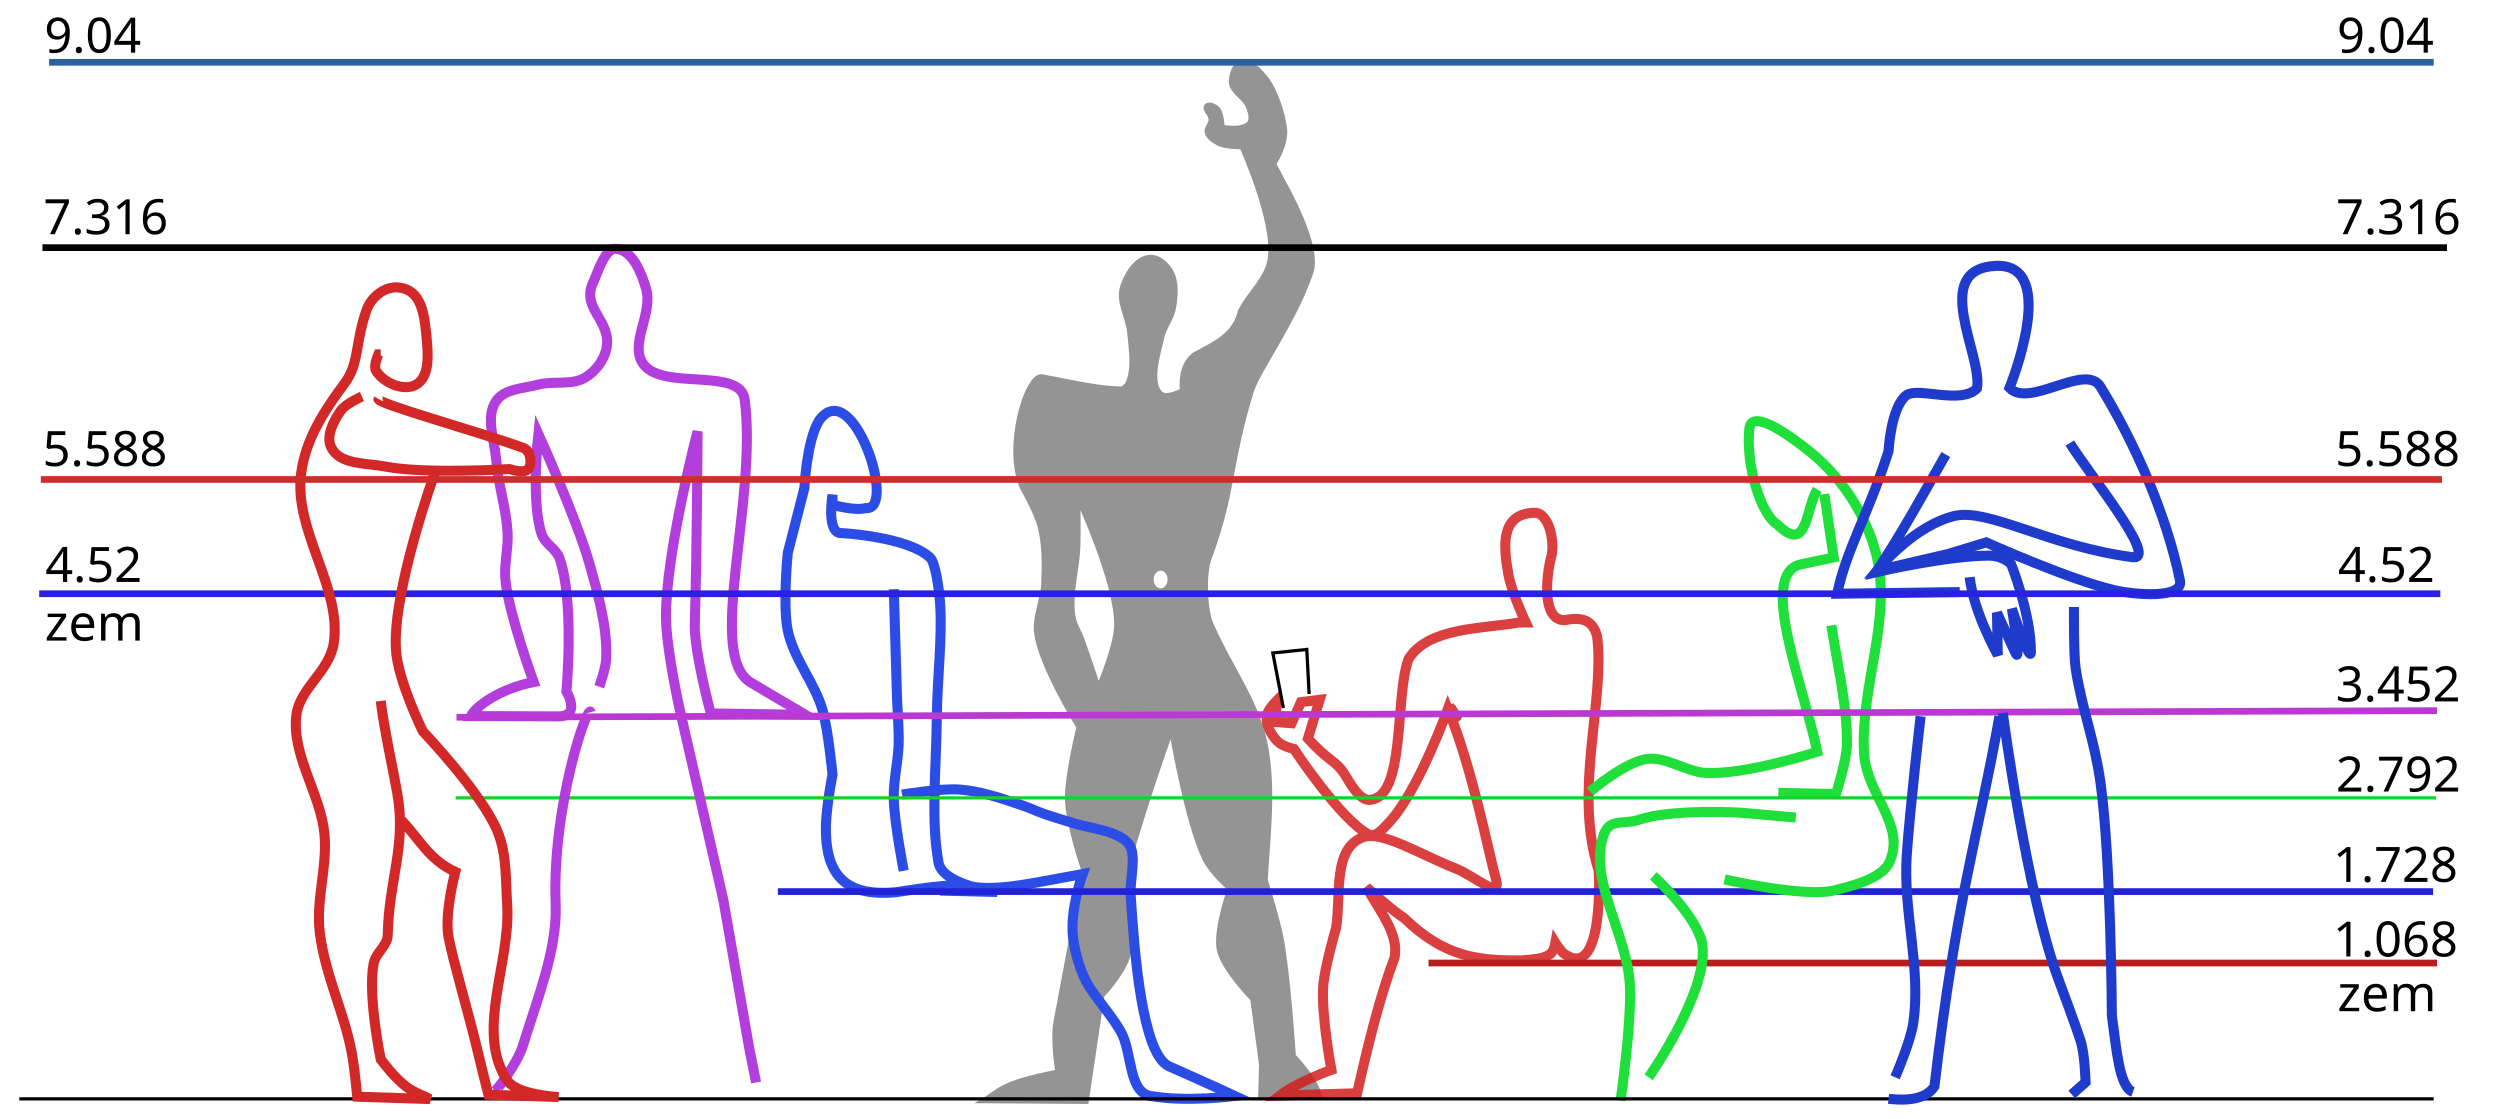
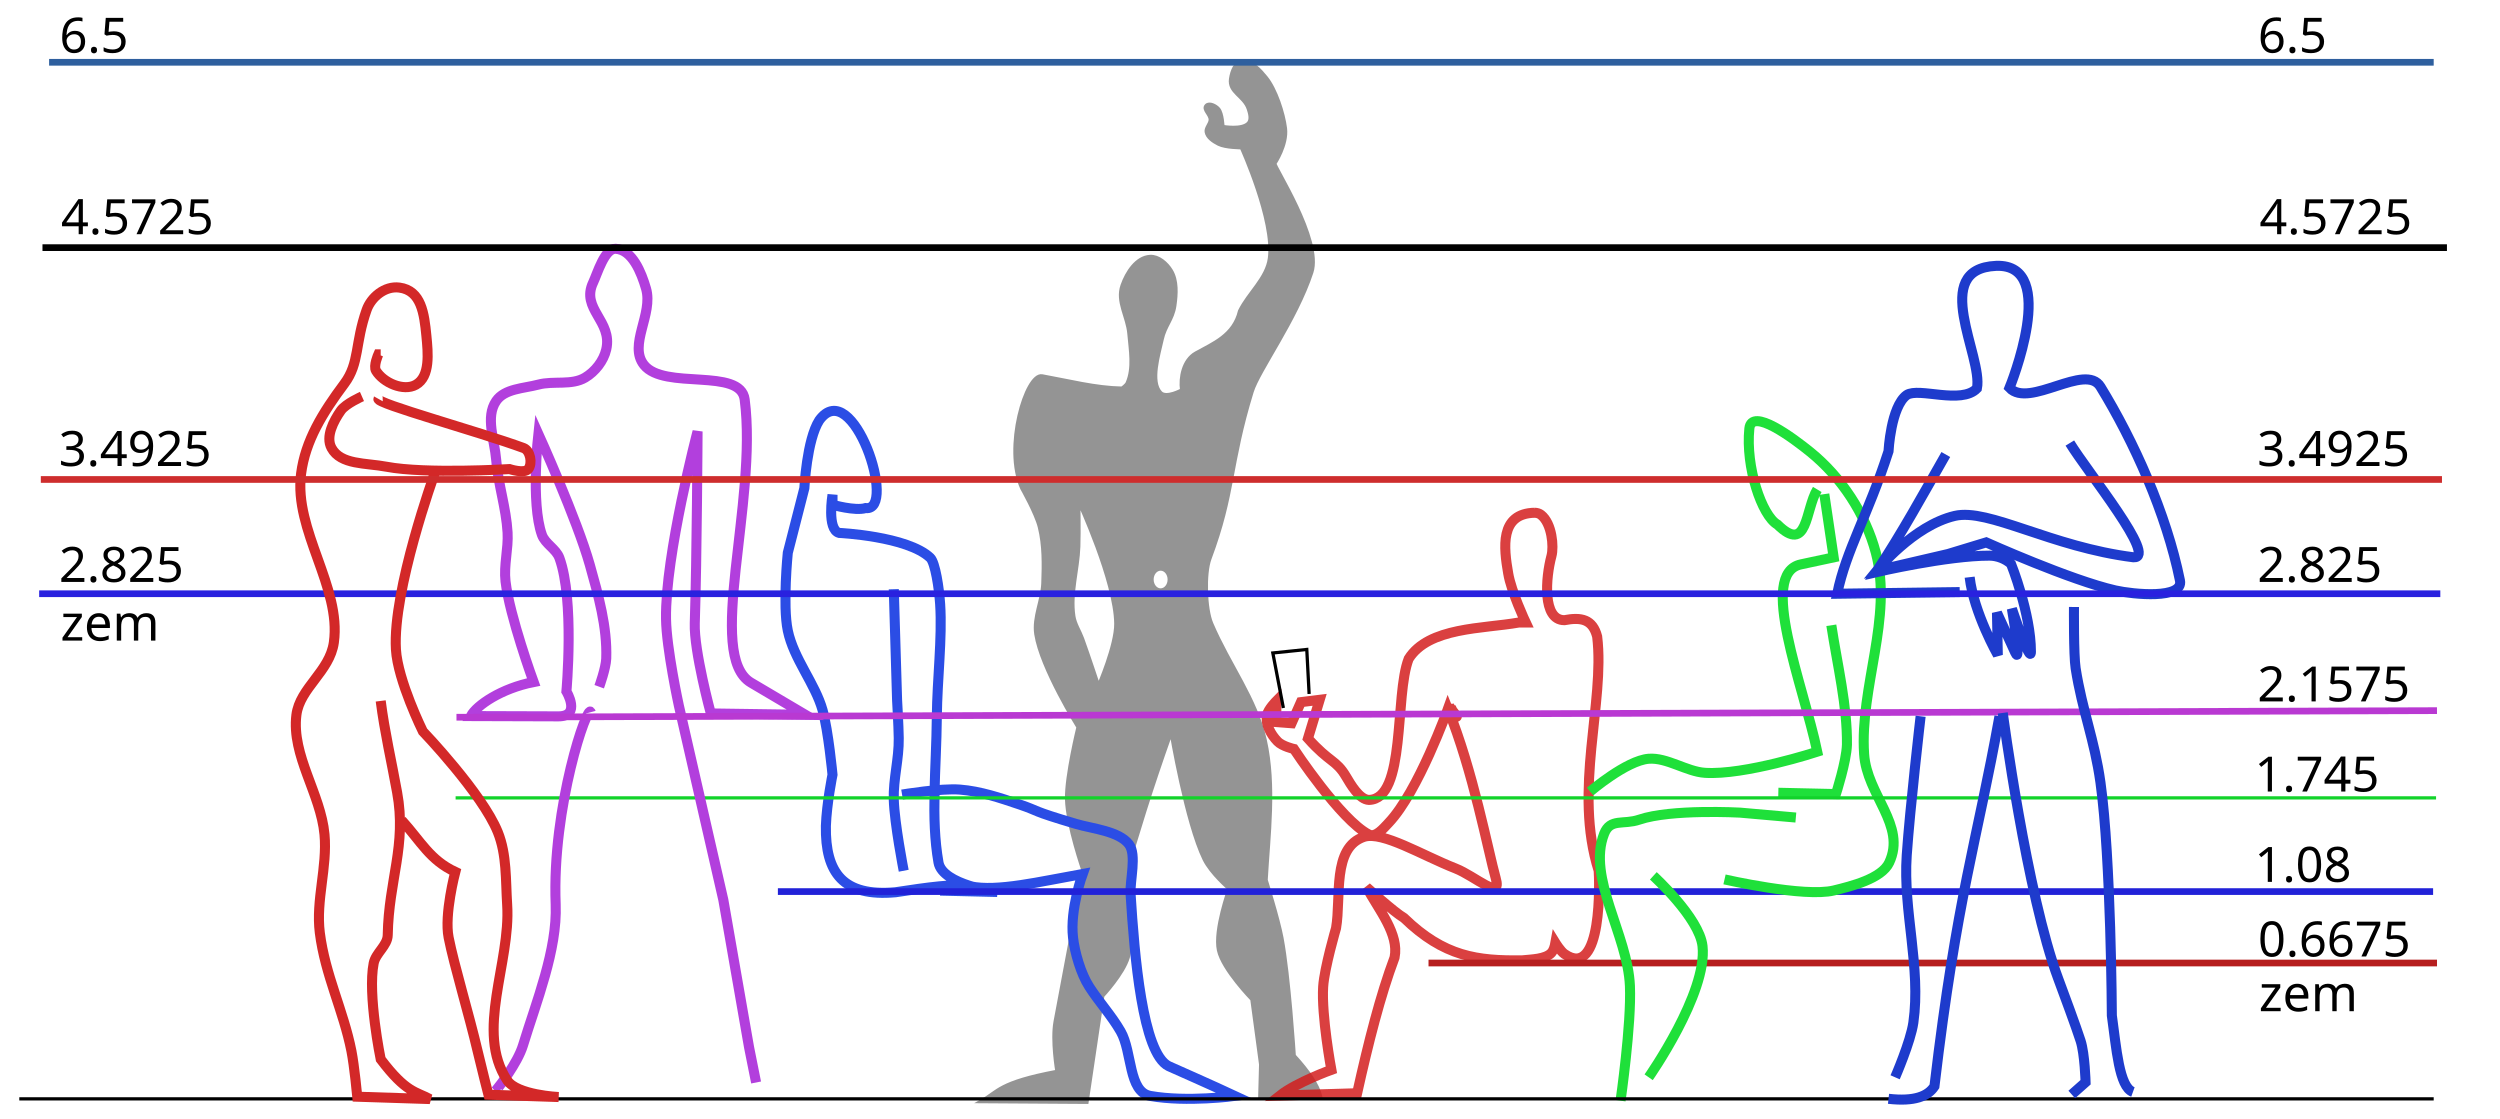
<svg xmlns="http://www.w3.org/2000/svg" width="210.615mm" height="94.224mm" viewBox="0 0 746.272 333.863" id="svg2" version="1.1">
  <defs id="defs4" />
  <g id="layer1" transform="translate(666.8598,-290.8749)">
    <path style="opacity:0.419;fill:#000000;fill-rule:evenodd;stroke:#000000;stroke-width:1.03px;stroke-linecap:butt;stroke-linejoin:miter;stroke-opacity:1" d="m -295.757,309.262 c -2.377,0.028 -3.365,2.772 -3.728,5.121 -0.631,4.076 4.013,5.116 5.301,9.034 0.436,1.328 0.925,3.146 0,4.194 -1.865,2.112 -7.646,1.048 -7.646,1.048 0,0 -0.141,-3.894 -1.266,-5.242 -0.816,-0.976 -2.789,-1.969 -3.669,-1.05 -1.147,1.197 1.32,2.694 1.202,4.348 -0.083,1.169 -1.39,2.359 -1.202,3.517 0.277,1.708 2.126,2.887 3.669,3.669 2.05,1.039 6.815,1.05 6.815,1.05 0,0 9.901,21.77 8.39,33.028 -0.802,5.972 -6.264,10.315 -8.913,15.728 -1.75,7.288 -7.83,9.647 -13.107,12.582 -3.714,2.082 -4.719,7.339 -4.194,11.009 0,0 -4.595,2.549 -6.292,0.786 -3.153,-3.276 -0.547,-11.455 0.416,-15.899 0.88,-4.06 3.181,-5.94 3.778,-10.051 0.505,-3.476 0.762,-7.475 -1.048,-10.486 -1.298,-2.16 -3.775,-4.328 -6.292,-4.194 -4.089,0.218 -6.973,4.741 -8.324,8.606 -1.706,4.886 1.599,9.304 2.034,14.461 0.412,4.879 1.429,10.19 -0.525,14.68 -0.296,0.68 -1.573,1.573 -1.573,1.573 -7.951,-0.153 -15.903,-2.244 -23.854,-3.671 -4.776,-0.857 -11.521,21.468 -6.028,33.553 0,0 4.219,7.436 5.242,11.534 1.356,5.436 1.259,11.176 1.05,16.775 -0.191,5.112 -2.872,10.148 -2.098,15.205 1.549,10.123 12.582,27.784 12.582,27.784 0,0 -3.575,14.539 -3.407,21.494 0.187,7.754 4.98,21.494 4.98,21.494 0,0 -5.366,28.873 -8.388,44.825 -1.074,5.669 0.525,14.941 0.525,14.941 -17.452,3.288 -17.467,5.978 -22.798,8.981 l 31.71,0.212 4.717,-31.738 c 0,0 6.201,-6.624 7.601,-11.532 2.218,-7.776 -0.784,-24.64 -0.784,-24.64 3.509,-12.086 7.362,-24.863 13.63,-42.466 0,0 4.497,26.912 9.871,37.873 2.078,4.24 7.43,8.786 7.43,8.786 0,0 -4.459,12.284 -3.146,18.348 1.251,5.779 9.961,14.68 9.961,14.68 l 2.621,19.396 -0.261,9.699 18.087,-0.261 c -0.811,-3.295 -3.558,-7.366 -7.863,-12.059 0,0 -1.503,-23.553 -3.671,-35.124 -1.101,-5.875 -4.719,-17.3 -4.719,-17.3 0.748,-13.22 2.745,-28.116 -0.262,-41.679 -2.767,-12.482 -10.671,-22.424 -15.989,-34.862 -1.856,-4.341 -2.179,-14.976 -0.525,-19.398 7.34,-19.627 5.859,-27.924 12.582,-49.803 1.922,-6.254 13.183,-21.459 17.825,-35.649 3.155,-9.643 -11.442,-31.839 -11.009,-32.505 0,0 3.747,-5.6 3.144,-10.484 -0.547,-4.432 -2.82,-11.597 -5.767,-15.205 -1.748,-2.14 -4.052,-4.749 -6.815,-4.717 z m -49.112,131.434 c 0,0 10.969,23.665 11.121,36.329 0.077,6.416 -5.19,18.536 -5.19,18.536 0,0 -3.117,-9.425 -4.819,-14.086 -0.819,-2.242 -2.239,-4.314 -2.595,-6.674 -1.035,-6.86 1.235,-13.825 1.482,-20.758 0.159,-4.446 0,-13.346 0,-13.346 z m 24.467,20.018 c 1.433,10e-5 2.595,1.411 2.595,3.152 -4.9e-4,1.74 -1.162,3.15 -2.595,3.15 -1.433,-1.1e-4 -2.594,-1.41 -2.595,-3.15 -4.3e-4,-1.741 1.161,-3.152 2.595,-3.152 z" id="path3358" />
    <path id="path3366" d="m -208.692,443.934 c -10.609,0.163 -9.26,10.529 -7.96,18.09 0.914,5.509 5.242,14.68 5.242,14.68 l -2.096,0 c -10.608,1.895 -26.893,1.329 -32.857,10.835 -4.266,11.008 -0.66,41.946 -11.885,42.119 -2.813,-0.117 -5.381,-4.567 -6.816,-6.99 -2.993,-5.054 -4.834,-4.044 -11.361,-11.361 l 3.495,-11.533 -5.593,0.698 -2.796,6.293 -4.544,-0.351 2e-4,-6.291 c 0,0 -2.509,2.539 -2.796,4.195 -0.492,2.84 1.15,5.785 3.146,7.864 1.43,1.489 4.893,2.271 4.893,2.271 0,0 13.999,21.272 22.37,25.517 2.05,1.039 4.36,-1.828 5.942,-3.495 8.789,-9.263 17.661,-33.993 17.661,-33.993 7.474,18.302 12.007,42.434 14.284,50.584 1.968,6.933 -5.962,-0.559 -12.022,-2.961 -10.105,-3.979 -21.683,-11.139 -27.265,-9.437 -9.689,3.188 -6.792,18.037 -8.389,27.265 0,0 -3.484,11.888 -3.844,17.475 -0.556,8.632 2.447,24.819 2.447,24.819 0,0 -10.292,3.687 -15.379,7.688 l 23.069,-0.698 c 3.38,-15.141 6.887,-29.077 11.185,-40.547 1.367,-6.991 -4.576,-13.982 -8.389,-20.973 0,0 8.232,7.452 11.198,9.195 12.009,11.621 21.929,12.835 35.291,12.651 2.642,-0.283 6.956,-0.3 8.738,-2.271 0.604,-0.668 0.949,-1.769 1.161,-2.945 0,0 1.527,2.478 2.684,3.295 11.566,8.166 10.427,-22.593 10.242,-24.843 -7.639,-24.083 1.917,-50.121 -0.454,-69.881 -1.366,-5.23 -4.78,-5.836 -9.788,-4.895 -6.645,0 -5.597,-12.66 -3.844,-19.224 0.717,-2.685 0.181,-9.653 -3.146,-12.233 -0.518,-0.402 -1.15,-0.578 -1.826,-0.613 z m -25.088,56.889 c -0.863,1.66 4.768,7.542 -0.467,0.897 z" style="opacity:0.838;fill:none;fill-rule:evenodd;stroke:#d31b1b;stroke-width:3;stroke-linecap:butt;stroke-linejoin:miter;stroke-opacity:1" />
    <path style="fill:none;fill-rule:evenodd;stroke:#000000;stroke-width:0.971px;stroke-linecap:butt;stroke-linejoin:miter;stroke-opacity:1" d="m -283.764,502.22 -3.146,-16.428 10.137,-1.049 0.699,13.282 0,0" id="path3370" />
    <path style="fill:none;fill-rule:evenodd;stroke:#b61e1e;stroke-width:2;stroke-linecap:butt;stroke-linejoin:miter;stroke-opacity:1" d="m 60.608,578.342 -301.042,0" id="path3377" />
    <path id="path3381" style="fill:none;fill-rule:evenodd;stroke:#2b4de5;stroke-width:3;stroke-linecap:butt;stroke-linejoin:miter;stroke-opacity:1" d="m -400.06,466.76 0.989,33.12 c 0,0 0.442,7.491 0.494,11.369 0.084,6.204 -1.66,12.176 -1.483,18.29 0.206,7.151 2.966,21.256 2.966,21.256 m 10.875,5.932 17.037,0.41 c 0,0 -16.343,-2.031 -17.531,-8.813 -2.345,-13.389 -0.647,-27.517 -0.494,-43.5 0.107,-11.209 1.658,-23.387 0.989,-33.614 -0.308,-4.708 -1.452,-12.409 -2.966,-13.841 -6.824,-6.455 -27.188,-7.415 -27.188,-7.415 -3.711,-1.012 -1.977,-11.369 -1.977,-11.369 l 0,2.966 c 0,0 6.71,1.928 9.886,0.989 9.657,1.167 -3.881,-39.95 -13.841,-26.199 -3.742,5.817 -4.449,20.267 -4.449,20.267 l -4.943,19.279 c 0,0 -1.586,15.653 0,23.233 1.768,8.45 8.176,15.829 10.381,23.727 1.748,6.262 2.966,19.279 2.966,19.279 0,0 -1.745,8.572 -1.977,15.324 -0.213,14.061 5.203,21.162 20.761,19.773 9.405,-1.428 18.023,-2.694 22.389,-1.773 7.994,1.688 20.661,-1.393 33.494,-3.69 0,0 -3.844,10.591 -2.871,18.979 0.528,4.548 2.35,10.807 4.823,14.66 2.939,4.578 6.676,8.633 9.392,13.347 3.534,6.132 2.227,18.099 8.898,19.279 10.946,1.935 25.21,0 25.21,0 -5.913,-2.763 -19.773,-8.898 -19.773,-8.898 -7.825,-3.807 -10.214,-33.011 -11.369,-51.409 -0.248,-3.947 1.901,-11.683 -0.494,-14.83 -3.003,-3.944 -10.98,-4.646 -15.733,-6.052 -13.975,-4.134 -10.601,-3.681 -16.892,-5.812 -5.791,-1.961 -11.701,-3.962 -17.796,-4.449 -5.77,-0.461 -17.301,1.483 -17.301,1.483" />
    <path style="fill:none;fill-rule:evenodd;stroke:#2121d8;stroke-width:2;stroke-linecap:butt;stroke-linejoin:miter;stroke-opacity:1" d="m -434.656,557.018 494.099,0" id="path3384" />
    <path id="path3394" style="fill:none;fill-rule:evenodd;stroke:#1fe03a;stroke-width:3;stroke-linecap:butt;stroke-linejoin:miter;stroke-opacity:1" d="m -173.324,552.324 c 0,0 13.74,12.491 14.681,20.972 1.556,14.021 -16.079,39.148 -16.079,39.148 m 43.936,-77.526 -16.672,-1.469 c 0,0 -20.554,-1.146 -30.06,2.097 -4.771,1.628 -8.64,-0.496 -10.486,4.194 -5.174,13.149 7.028,30.092 7.69,45.44 0.494,11.446 -2.796,34.255 -2.796,34.255 m 62.917,-141.912 c 1.808,11.873 4.809,24.139 4.663,35.653 -0.161,5.03 -3.292,14.734 -3.292,14.734 l -17.194,-0.389 m 13.725,-89.145 2.796,18.875 -9.787,2.097 c -12.872,2.758 0.732,35.984 4.894,55.926 0,0 -21.652,7.08 -33.556,6.292 -5.443,-0.36 -11.341,-4.635 -16.778,-4.194 -6.655,0.539 -17.477,9.787 -17.477,9.787 m 67.81,-90.181 c -3.649,6.059 -2.779,19.429 -11.884,10.486 -4.679,-2.674 -9.565,-17.213 -8.389,-28.662 0.664,-6.457 13.13,2.907 18.176,6.991 9.295,7.522 16.505,18.504 19.574,30.06 5.152,19.402 -4.818,40.09 -3.495,60.12 0.813,12.313 12.73,21.228 7.485,32.397 -2.261,4.815 -11.353,7.059 -16.521,8.316 -8.833,2.149 -32.634,-3.302 -32.634,-3.302" />
    <path style="fill:none;fill-rule:evenodd;stroke:#12d32a;stroke-width:0.971px;stroke-linecap:butt;stroke-linejoin:miter;stroke-opacity:1" d="m -530.856,529.049 591.183,0" id="path3397" />
    <path id="path3401" style="fill:none;fill-rule:evenodd;stroke:#b23fdd;stroke-width:3;stroke-linecap:butt;stroke-linejoin:miter;stroke-opacity:1" d="m -490.526,503.475 c -0.825,-3.027 -11.627,28.142 -10.46,57.404 0.539,13.507 -5.801,29.103 -9.754,42.029 -1.663,5.44 -7.315,12.499 -7.315,12.499 l 0.699,0.699 m 76.199,-2.097 -2.097,-10.486 -7.69,-44.042 -13.282,-58.023 c 0,0 -3.69,-16.993 -3.82,-25.866 -0.278,-19.056 9.413,-55.926 9.413,-55.926 0,0 -0.183,37.686 -0.832,57.271 -0.272,8.204 4.786,26.907 4.786,26.907 l 28.253,0.41 -16.257,-9.604 c -13.675,-8.078 2.072,-53.813 -1.884,-84.517 -1.243,-9.646 -24.018,-2.711 -30.06,-10.331 -4.72,-5.952 2.831,-15.141 0.614,-22.78 -1.39,-4.789 -4.107,-11.636 -9.088,-11.884 -3.265,-0.162 -5.452,7.424 -6.701,10.063 -3.755,7.931 5.891,11.45 3.905,19.998 -0.791,3.405 -3.29,6.598 -6.292,8.389 -4.047,2.415 -9.427,0.886 -13.982,2.097 -4.349,1.157 -10.042,1.179 -12.583,4.894 -3.289,4.808 -0.452,11.669 0,17.477 0.57,7.33 2.995,14.451 3.411,21.791 0.275,4.85 -1.172,9.735 -0.614,14.561 1.194,10.334 8.389,30.06 8.389,30.06 -9.635,1.889 -17.028,6.954 -18.755,10.161 l 26.12,0.085 c 6.92,0.022 2.422,-7.45 2.422,-7.45 0,0 2.462,-27.352 -2.097,-39.847 -0.989,-2.71 -4.252,-4.187 -5.218,-6.906 -3.366,-9.475 -1.073,-30.145 -1.073,-30.145 0,0 11.589,25.65 15.38,39.148 2.559,9.11 5.233,18.506 4.894,27.963 -0.103,2.881 -2.097,8.389 -2.097,8.389" />
    <path style="fill:none;fill-rule:evenodd;stroke:#000000;stroke-width:0.971px;stroke-linecap:butt;stroke-linejoin:miter;stroke-opacity:1" d="m -661.1,618.894 720.72,0" id="path3404" />
    <path style="fill:none;fill-rule:evenodd;stroke:#b939d2;stroke-width:2;stroke-linecap:butt;stroke-linejoin:miter;stroke-opacity:1" d="M -530.6,504.978 60.603,503.001" id="path3406" />
    <path id="path3418" style="fill:none;fill-rule:evenodd;stroke:#1e3bcc;stroke-width:3;stroke-linecap:butt;stroke-linejoin:miter;stroke-opacity:1" d="m -69.015,503.69 c 0,0 7.136,54.109 16.576,79.392 1.444,3.868 5.4,14.56 6.657,18.494 1.263,3.952 1.483,12.358 1.483,12.358 l -4.122,3.66 m -54.702,1.284 c 7.748,0.878 11.754,-0.739 13.709,-3.723 6.712,-56.713 12.698,-73.039 19.41,-110.465 m -23.532,0 c 0,0 -3.186,27.496 -4.15,41.523 -1.141,16.616 4.319,33.437 1.977,49.926 -0.806,5.675 -5.438,16.313 -5.438,16.313 m 53.387,-140.387 c 0,0 -0.119,14.38 0.494,18.29 2.014,12.835 5.623,21.24 7.415,34.108 3.182,22.848 3.397,69.568 3.397,69.568 1.373,9.777 2.158,21.321 6.295,22.807 M -78.902,463.166 c 1.24,10.662 8.403,23.233 8.403,23.233 l -0.247,-12.605 5.438,11.864 c 1.998,4.36 -0.989,-13.1 -0.989,-13.1 0,0 5.685,17.053 5.685,12.852 1e-5,-11.369 -5.932,-26.199 -5.932,-26.199 -1.703,-1.538 -4.131,-2.466 -6.426,-2.472 -12.572,-0.029 -33.861,4.943 -33.861,4.943 7.989,-12.149 13.874,-22.985 20.813,-35.129 m 37.022,-3.428 c 5.471,8.931 26.35,34.474 19.031,34.108 -24.674,-3.08 -43.314,-14.724 -53.387,-12.358 -12.381,2.908 -23.233,16.313 -23.233,16.313 l 21.256,-4.943 11.369,-3.46 c 0,0 25.186,11.299 38.557,14.335 5.324,1.209 20.423,2.689 19.279,-2.966 -4.048,-20 -13.765,-41.567 -23.727,-57.836 -4.482,-7.319 -21.264,6.572 -27.156,0.331 0,0 15.193,-37.147 -3.986,-36.416 -20.03,0.894 -3.841,27.073 -5.732,36.58 -4.692,4.896 -17.339,-0.403 -20.961,1.977 -4.761,3.464 -5.438,16.807 -5.438,16.807 -6.309,19.501 -12.582,29.355 -15.324,42.512 l 36.58,-0.494" />
    <path style="fill:none;fill-rule:evenodd;stroke:#2921df;stroke-width:2;stroke-linecap:butt;stroke-linejoin:miter;stroke-opacity:1" d="m 61.597,468.109 -716.766,0" id="path3421" />
    <path style="fill:none;fill-rule:evenodd;stroke:#000000;stroke-width:2;stroke-linecap:butt;stroke-linejoin:miter;stroke-opacity:1" d="m -654.18,364.796 717.754,0" id="path3423" />
    <path style="fill:#000080;fill-rule:evenodd;stroke:#2e5f9e;stroke-width:2;stroke-linecap:butt;stroke-linejoin:miter;stroke-opacity:1" d="m -652.203,309.467 711.822,0" id="path3425" />
    <path id="path3431" style="fill:none;fill-rule:evenodd;stroke:#d32828;stroke-width:3;stroke-linecap:butt;stroke-linejoin:miter;stroke-opacity:1" d="m -558.809,409.229 c 0,0 -4.84,2.134 -6.292,4.194 -2.214,3.141 -4.635,7.81 -2.796,11.185 2.768,5.08 10.175,4.405 16.428,5.593 11.685,2.219 36.701,0.699 36.701,0.699 0,0 4.426,1.454 5.593,0 1.344,-1.676 0.619,-5.552 -1.398,-6.292 -13.705,-5.022 -44.11,-13.3 -43.343,-14.681 m 16.778,22.37 c 0,0 -12.573,34.824 -11.535,52.431 0.547,9.287 8.039,24.468 8.039,24.468 0,0 17.691,18.48 22.37,30.06 2.729,6.753 2.329,14.403 2.796,21.671 1.121,17.441 -9.621,37.84 0,52.431 2.931,4.445 15.38,4.991 15.38,4.991 l -20.972,-0.699 c 0,0 -2.003,-7.808 -3.146,-12.681 -2.691,-11.472 -7.105,-25.967 -8.738,-34.255 -1.356,-6.878 1.993,-19.574 1.993,-19.574 -7.585,-3.536 -10.245,-9.06 -15.975,-15.38 m -6.292,-35.653 c 1.168,9.229 3.237,18.048 4.894,27.264 2.914,15.896 -2.488,26.074 -2.796,42.644 -0.058,3.126 -3.588,5.322 -4.194,8.389 -1.859,9.397 2.097,28.662 2.097,28.662 7.62,10.096 10.546,9.629 14.681,11.884 l -21.671,-0.699 c 0,0 -0.863,-9.137 -1.748,-13.632 -2.353,-11.952 -7.851,-22.725 -9.438,-35.303 -1.226,-9.721 2.296,-19.604 1.398,-29.361 -1.119,-12.157 -9.883,-23.536 -8.389,-35.653 0.995,-8.068 9.986,-12.994 11.185,-21.671 2.29,-16.575 -11.968,-33.381 -9.787,-50.333 1.27,-9.872 6.442,-18.214 12.933,-26.914 4.584,-6.145 3.077,-11.966 6.641,-22.021 1.317,-3.716 5.374,-7.227 9.787,-6.641 6.538,0.867 7.399,7.767 8.039,14.331 0.509,5.212 1.221,12.237 -3.146,14.681 -3.666,2.052 -9.707,-0.602 -11.884,-4.194 -0.854,-1.409 0.699,-4.894 0.699,-4.894 l 0.699,0" />
    <path style="fill:none;fill-rule:evenodd;stroke:#ce2d2d;stroke-width:2;stroke-linecap:butt;stroke-linejoin:miter;stroke-opacity:1" d="m 62.091,434.001 -716.766,0" id="path3421-1" />
-     <text xml:space="preserve" style="font-style:normal;font-variant:normal;font-weight:normal;font-stretch:normal;line-height:0%;font-family:Nakula;-inkscape-font-specification:'Nakula, Normal';text-align:start;letter-spacing:0px;word-spacing:0px;writing-mode:lr-tb;text-anchor:start;fill:#000000;fill-opacity:1;stroke:none;stroke-width:1px;stroke-linecap:butt;stroke-linejoin:miter;stroke-opacity:1" x="30.774" y="306.598" id="text4253">
-       <tspan id="tspan4255" x="30.774" y="306.598" style="font-size:14.566px;line-height:1">9.04</tspan>
+     <text xml:space="preserve" style="font-style:normal;font-variant:normal;font-weight:normal;font-stretch:normal;line-height:0%;font-family:Nakula;-inkscape-font-specification:'Nakula, Normal';text-align:start;letter-spacing:0px;word-spacing:0px;writing-mode:lr-tb;text-anchor:start;fill:#000000;fill-opacity:1;stroke:none;stroke-width:1px;stroke-linecap:butt;stroke-linejoin:miter;stroke-opacity:1" x="7.166" y="306.598" id="text4253">
+       <tspan id="tspan4255" x="7.166" y="306.598" style="font-size:14.566px;line-height:1">6.5</tspan>
    </text>
-     <text xml:space="preserve" style="font-style:normal;font-variant:normal;font-weight:normal;font-stretch:normal;line-height:0%;font-family:Nakula;-inkscape-font-specification:'Nakula, Normal';text-align:start;letter-spacing:0px;word-spacing:0px;writing-mode:lr-tb;text-anchor:start;fill:#000000;fill-opacity:1;stroke:none;stroke-width:1px;stroke-linecap:butt;stroke-linejoin:miter;stroke-opacity:1" x="30.482" y="360.777" id="text4257">
-       <tspan id="tspan4259" x="30.482" y="360.777" style="font-size:14.566px;line-height:1">7.316</tspan>
+     <text xml:space="preserve" style="font-style:normal;font-variant:normal;font-weight:normal;font-stretch:normal;line-height:0%;font-family:Nakula;-inkscape-font-specification:'Nakula, Normal';text-align:start;letter-spacing:0px;word-spacing:0px;writing-mode:lr-tb;text-anchor:start;fill:#000000;fill-opacity:1;stroke:none;stroke-width:1px;stroke-linecap:butt;stroke-linejoin:miter;stroke-opacity:1" x="7.593" y="360.777" id="text4257">
+       <tspan id="tspan4259" x="7.593" y="360.777" style="font-size:14.566px;line-height:1">4.5725</tspan>
    </text>
-     <text xml:space="preserve" style="font-style:normal;font-variant:normal;font-weight:normal;font-stretch:normal;line-height:0%;font-family:Nakula;-inkscape-font-specification:'Nakula, Normal';text-align:start;letter-spacing:0px;word-spacing:0px;writing-mode:lr-tb;text-anchor:start;fill:#000000;fill-opacity:1;stroke:none;stroke-width:1px;stroke-linecap:butt;stroke-linejoin:miter;stroke-opacity:1" x="30.248" y="429.985" id="text4261">
-       <tspan id="tspan4263" x="30.248" y="429.985" style="font-size:14.566px;line-height:1">5.588</tspan>
+     <text xml:space="preserve" style="font-style:normal;font-variant:normal;font-weight:normal;font-stretch:normal;line-height:0%;font-family:Nakula;-inkscape-font-specification:'Nakula, Normal';text-align:start;letter-spacing:0px;word-spacing:0px;writing-mode:lr-tb;text-anchor:start;fill:#000000;fill-opacity:1;stroke:none;stroke-width:1px;stroke-linecap:butt;stroke-linejoin:miter;stroke-opacity:1" x="6.952" y="429.985" id="text4261">
+       <tspan id="tspan4263" x="6.952" y="429.985" style="font-size:14.566px;line-height:1">3.4925</tspan>
    </text>
-     <text xml:space="preserve" style="font-style:normal;font-variant:normal;font-weight:normal;font-stretch:normal;line-height:0%;font-family:Nakula;-inkscape-font-specification:'Nakula, Normal';text-align:start;letter-spacing:0px;word-spacing:0px;writing-mode:lr-tb;text-anchor:start;fill:#000000;fill-opacity:1;stroke:none;stroke-width:1px;stroke-linecap:butt;stroke-linejoin:miter;stroke-opacity:1" x="31.03" y="464.59" id="text4265">
-       <tspan id="tspan4267" x="31.03" y="464.59" style="font-size:14.566px;line-height:1">4.52</tspan>
+     <text xml:space="preserve" style="font-style:normal;font-variant:normal;font-weight:normal;font-stretch:normal;line-height:0%;font-family:Nakula;-inkscape-font-specification:'Nakula, Normal';text-align:start;letter-spacing:0px;word-spacing:0px;writing-mode:lr-tb;text-anchor:start;fill:#000000;fill-opacity:1;stroke:none;stroke-width:1px;stroke-linecap:butt;stroke-linejoin:miter;stroke-opacity:1" x="6.995" y="464.59" id="text4265">
+       <tspan id="tspan4267" x="6.995" y="464.59" style="font-size:14.566px;line-height:1">2.825</tspan>
    </text>
-     <text xml:space="preserve" style="font-style:normal;font-variant:normal;font-weight:normal;font-stretch:normal;line-height:0%;font-family:Nakula;-inkscape-font-specification:'Nakula, Normal';text-align:start;letter-spacing:0px;word-spacing:0px;writing-mode:lr-tb;text-anchor:start;fill:#000000;fill-opacity:1;stroke:none;stroke-width:1px;stroke-linecap:butt;stroke-linejoin:miter;stroke-opacity:1" x="30.39" y="500.242" id="text4269">
-       <tspan id="tspan4271" x="30.39" y="500.242" style="font-size:14.566px;line-height:1">3.452</tspan>
+     <text xml:space="preserve" style="font-style:normal;font-variant:normal;font-weight:normal;font-stretch:normal;line-height:0%;font-family:Nakula;-inkscape-font-specification:'Nakula, Normal';text-align:start;letter-spacing:0px;word-spacing:0px;writing-mode:lr-tb;text-anchor:start;fill:#000000;fill-opacity:1;stroke:none;stroke-width:1px;stroke-linecap:butt;stroke-linejoin:miter;stroke-opacity:1" x="6.995" y="500.242" id="text4269">
+       <tspan id="tspan4271" x="6.995" y="500.242" style="font-size:14.566px;line-height:1">2.1575</tspan>
    </text>
-     <text xml:space="preserve" style="font-style:normal;font-variant:normal;font-weight:normal;font-stretch:normal;line-height:0%;font-family:Nakula;-inkscape-font-specification:'Nakula, Normal';text-align:start;letter-spacing:0px;word-spacing:0px;writing-mode:lr-tb;text-anchor:start;fill:#000000;fill-opacity:1;stroke:none;stroke-width:1px;stroke-linecap:butt;stroke-linejoin:miter;stroke-opacity:1" x="30.433" y="527.157" id="text4273">
-       <tspan id="tspan4275" x="30.433" y="527.157" style="font-size:14.566px;line-height:1">2.792</tspan>
+     <text xml:space="preserve" style="font-style:normal;font-variant:normal;font-weight:normal;font-stretch:normal;line-height:0%;font-family:Nakula;-inkscape-font-specification:'Nakula, Normal';text-align:start;letter-spacing:0px;word-spacing:0px;writing-mode:lr-tb;text-anchor:start;fill:#000000;fill-opacity:1;stroke:none;stroke-width:1px;stroke-linecap:butt;stroke-linejoin:miter;stroke-opacity:1" x="6.163" y="527.157" id="text4273">
+       <tspan id="tspan4275" x="6.163" y="527.157" style="font-size:14.566px;line-height:1">1.745</tspan>
    </text>
-     <text xml:space="preserve" style="font-style:normal;font-variant:normal;font-weight:normal;font-stretch:normal;line-height:0%;font-family:Nakula;-inkscape-font-specification:'Nakula, Normal';text-align:start;letter-spacing:0px;word-spacing:0px;writing-mode:lr-tb;text-anchor:start;fill:#000000;fill-opacity:1;stroke:none;stroke-width:1px;stroke-linecap:butt;stroke-linejoin:miter;stroke-opacity:1" x="29.601" y="554.121" id="text4277">
-       <tspan id="tspan4279" x="29.601" y="554.121" style="font-size:14.566px;line-height:1">1.728</tspan>
+     <text xml:space="preserve" style="font-style:normal;font-variant:normal;font-weight:normal;font-stretch:normal;line-height:0%;font-family:Nakula;-inkscape-font-specification:'Nakula, Normal';text-align:start;letter-spacing:0px;word-spacing:0px;writing-mode:lr-tb;text-anchor:start;fill:#000000;fill-opacity:1;stroke:none;stroke-width:1px;stroke-linecap:butt;stroke-linejoin:miter;stroke-opacity:1" x="6.163" y="554.121" id="text4277">
+       <tspan id="tspan4279" x="6.163" y="554.121" style="font-size:14.566px;line-height:1">1.08</tspan>
    </text>
-     <text xml:space="preserve" style="font-style:normal;font-variant:normal;font-weight:normal;font-stretch:normal;line-height:0%;font-family:Nakula;-inkscape-font-specification:'Nakula, Normal';text-align:start;letter-spacing:0px;word-spacing:0px;writing-mode:lr-tb;text-anchor:start;fill:#000000;fill-opacity:1;stroke:none;stroke-width:1px;stroke-linecap:butt;stroke-linejoin:miter;stroke-opacity:1" x="29.601" y="576.391" id="text4281">
-       <tspan id="tspan4283" x="29.601" y="576.391" style="font-size:14.566px;line-height:1">1.068</tspan>
+     <text xml:space="preserve" style="font-style:normal;font-variant:normal;font-weight:normal;font-stretch:normal;line-height:0%;font-family:Nakula;-inkscape-font-specification:'Nakula, Normal';text-align:start;letter-spacing:0px;word-spacing:0px;writing-mode:lr-tb;text-anchor:start;fill:#000000;fill-opacity:1;stroke:none;stroke-width:1px;stroke-linecap:butt;stroke-linejoin:miter;stroke-opacity:1" x="7.166" y="576.391" id="text4281">
+       <tspan id="tspan4283" x="7.166" y="576.391" style="font-size:14.566px;line-height:1">0.6675</tspan>
    </text>
-     <text xml:space="preserve" style="font-style:normal;font-variant:normal;font-weight:normal;font-stretch:normal;line-height:0%;font-family:Nakula;-inkscape-font-specification:'Nakula, Normal';text-align:start;letter-spacing:0px;word-spacing:0px;writing-mode:lr-tb;text-anchor:start;fill:#000000;fill-opacity:1;stroke:none;stroke-width:1px;stroke-linecap:butt;stroke-linejoin:miter;stroke-opacity:1" x="30.897" y="592.721" id="text3376">
-       <tspan id="tspan3378" x="30.897" y="592.721" style="font-size:15px;line-height:1">zem</tspan>
+     <text xml:space="preserve" style="font-style:normal;font-variant:normal;font-weight:normal;font-stretch:normal;line-height:0%;font-family:Nakula;-inkscape-font-specification:'Nakula, Normal';text-align:start;letter-spacing:0px;word-spacing:0px;writing-mode:lr-tb;text-anchor:start;fill:#000000;fill-opacity:1;stroke:none;stroke-width:1px;stroke-linecap:butt;stroke-linejoin:miter;stroke-opacity:1" x="7.459" y="592.721" id="text3376">
+       <tspan id="tspan3378" x="7.459" y="592.721" style="font-size:15px;line-height:1">zem</tspan>
    </text>
-     <text xml:space="preserve" style="font-style:normal;font-variant:normal;font-weight:normal;font-stretch:normal;line-height:0%;font-family:Nakula;-inkscape-font-specification:'Nakula, Normal';text-align:start;letter-spacing:0px;word-spacing:0px;writing-mode:lr-tb;text-anchor:start;fill:#000000;fill-opacity:1;stroke:none;stroke-width:1px;stroke-linecap:butt;stroke-linejoin:miter;stroke-opacity:1" x="-653.601" y="306.598" id="text1">
-       <tspan id="tspan1" x="-653.601" y="306.598" style="font-size:14.566px;line-height:1">9.04</tspan>
+     <text xml:space="preserve" style="font-style:normal;font-variant:normal;font-weight:normal;font-stretch:normal;line-height:0%;font-family:Nakula;-inkscape-font-specification:'Nakula, Normal';text-align:start;letter-spacing:0px;word-spacing:0px;writing-mode:lr-tb;text-anchor:start;fill:#000000;fill-opacity:1;stroke:none;stroke-width:1px;stroke-linecap:butt;stroke-linejoin:miter;stroke-opacity:1" x="-648.791" y="482.096" id="text5">
+       <tspan id="tspan5" x="-648.791" y="482.096" style="font-size:15px;line-height:1">zem</tspan>
    </text>
-     <text xml:space="preserve" style="font-style:normal;font-variant:normal;font-weight:normal;font-stretch:normal;line-height:0%;font-family:Nakula;-inkscape-font-specification:'Nakula, Normal';text-align:start;letter-spacing:0px;word-spacing:0px;writing-mode:lr-tb;text-anchor:start;fill:#000000;fill-opacity:1;stroke:none;stroke-width:1px;stroke-linecap:butt;stroke-linejoin:miter;stroke-opacity:1" x="-653.893" y="360.777" id="text2">
-       <tspan id="tspan2" x="-653.893" y="360.777" style="font-size:14.566px;line-height:1">7.316</tspan>
+     <text xml:space="preserve" style="font-style:normal;font-variant:normal;font-weight:normal;font-stretch:normal;line-height:0%;font-family:Nakula;-inkscape-font-specification:'Nakula, Normal';text-align:start;letter-spacing:0px;word-spacing:0px;writing-mode:lr-tb;text-anchor:start;fill:#000000;fill-opacity:1;stroke:none;stroke-width:1px;stroke-linecap:butt;stroke-linejoin:miter;stroke-opacity:1" x="-649.084" y="306.598" id="text1">
+       <tspan id="tspan1" x="-649.084" y="306.598" style="font-size:14.566px;line-height:1">6.5</tspan>
    </text>
-     <text xml:space="preserve" style="font-style:normal;font-variant:normal;font-weight:normal;font-stretch:normal;line-height:0%;font-family:Nakula;-inkscape-font-specification:'Nakula, Normal';text-align:start;letter-spacing:0px;word-spacing:0px;writing-mode:lr-tb;text-anchor:start;fill:#000000;fill-opacity:1;stroke:none;stroke-width:1px;stroke-linecap:butt;stroke-linejoin:miter;stroke-opacity:1" x="-654.127" y="429.985" id="text3">
-       <tspan id="tspan3" x="-654.127" y="429.985" style="font-size:14.566px;line-height:1">5.588</tspan>
+     <text xml:space="preserve" style="font-style:normal;font-variant:normal;font-weight:normal;font-stretch:normal;line-height:0%;font-family:Nakula;-inkscape-font-specification:'Nakula, Normal';text-align:start;letter-spacing:0px;word-spacing:0px;writing-mode:lr-tb;text-anchor:start;fill:#000000;fill-opacity:1;stroke:none;stroke-width:1px;stroke-linecap:butt;stroke-linejoin:miter;stroke-opacity:1" x="-648.657" y="360.777" id="text2">
+       <tspan id="tspan2" x="-648.657" y="360.777" style="font-size:14.566px;line-height:1">4.5725</tspan>
    </text>
-     <text xml:space="preserve" style="font-style:normal;font-variant:normal;font-weight:normal;font-stretch:normal;line-height:0%;font-family:Nakula;-inkscape-font-specification:'Nakula, Normal';text-align:start;letter-spacing:0px;word-spacing:0px;writing-mode:lr-tb;text-anchor:start;fill:#000000;fill-opacity:1;stroke:none;stroke-width:1px;stroke-linecap:butt;stroke-linejoin:miter;stroke-opacity:1" x="-653.345" y="464.59" id="text4">
-       <tspan id="tspan4" x="-653.345" y="464.59" style="font-size:14.566px;line-height:1">4.52</tspan>
+     <text xml:space="preserve" style="font-style:normal;font-variant:normal;font-weight:normal;font-stretch:normal;line-height:0%;font-family:Nakula;-inkscape-font-specification:'Nakula, Normal';text-align:start;letter-spacing:0px;word-spacing:0px;writing-mode:lr-tb;text-anchor:start;fill:#000000;fill-opacity:1;stroke:none;stroke-width:1px;stroke-linecap:butt;stroke-linejoin:miter;stroke-opacity:1" x="-649.297" y="429.985" id="text3">
+       <tspan id="tspan3" x="-649.297" y="429.985" style="font-size:14.566px;line-height:1">3.4925</tspan>
    </text>
-     <text xml:space="preserve" style="font-style:normal;font-variant:normal;font-weight:normal;font-stretch:normal;line-height:0%;font-family:Nakula;-inkscape-font-specification:'Nakula, Normal';text-align:start;letter-spacing:0px;word-spacing:0px;writing-mode:lr-tb;text-anchor:start;fill:#000000;fill-opacity:1;stroke:none;stroke-width:1px;stroke-linecap:butt;stroke-linejoin:miter;stroke-opacity:1" x="-653.478" y="482.096" id="text5">
-       <tspan id="tspan5" x="-653.478" y="482.096" style="font-size:15px;line-height:1">zem</tspan>
+     <text xml:space="preserve" style="font-style:normal;font-variant:normal;font-weight:normal;font-stretch:normal;line-height:0%;font-family:Nakula;-inkscape-font-specification:'Nakula, Normal';text-align:start;letter-spacing:0px;word-spacing:0px;writing-mode:lr-tb;text-anchor:start;fill:#000000;fill-opacity:1;stroke:none;stroke-width:1px;stroke-linecap:butt;stroke-linejoin:miter;stroke-opacity:1" x="-649.255" y="464.59" id="text4">
+       <tspan id="tspan4" x="-649.255" y="464.59" style="font-size:14.566px;line-height:1">2.825</tspan>
    </text>
  </g>
</svg>
